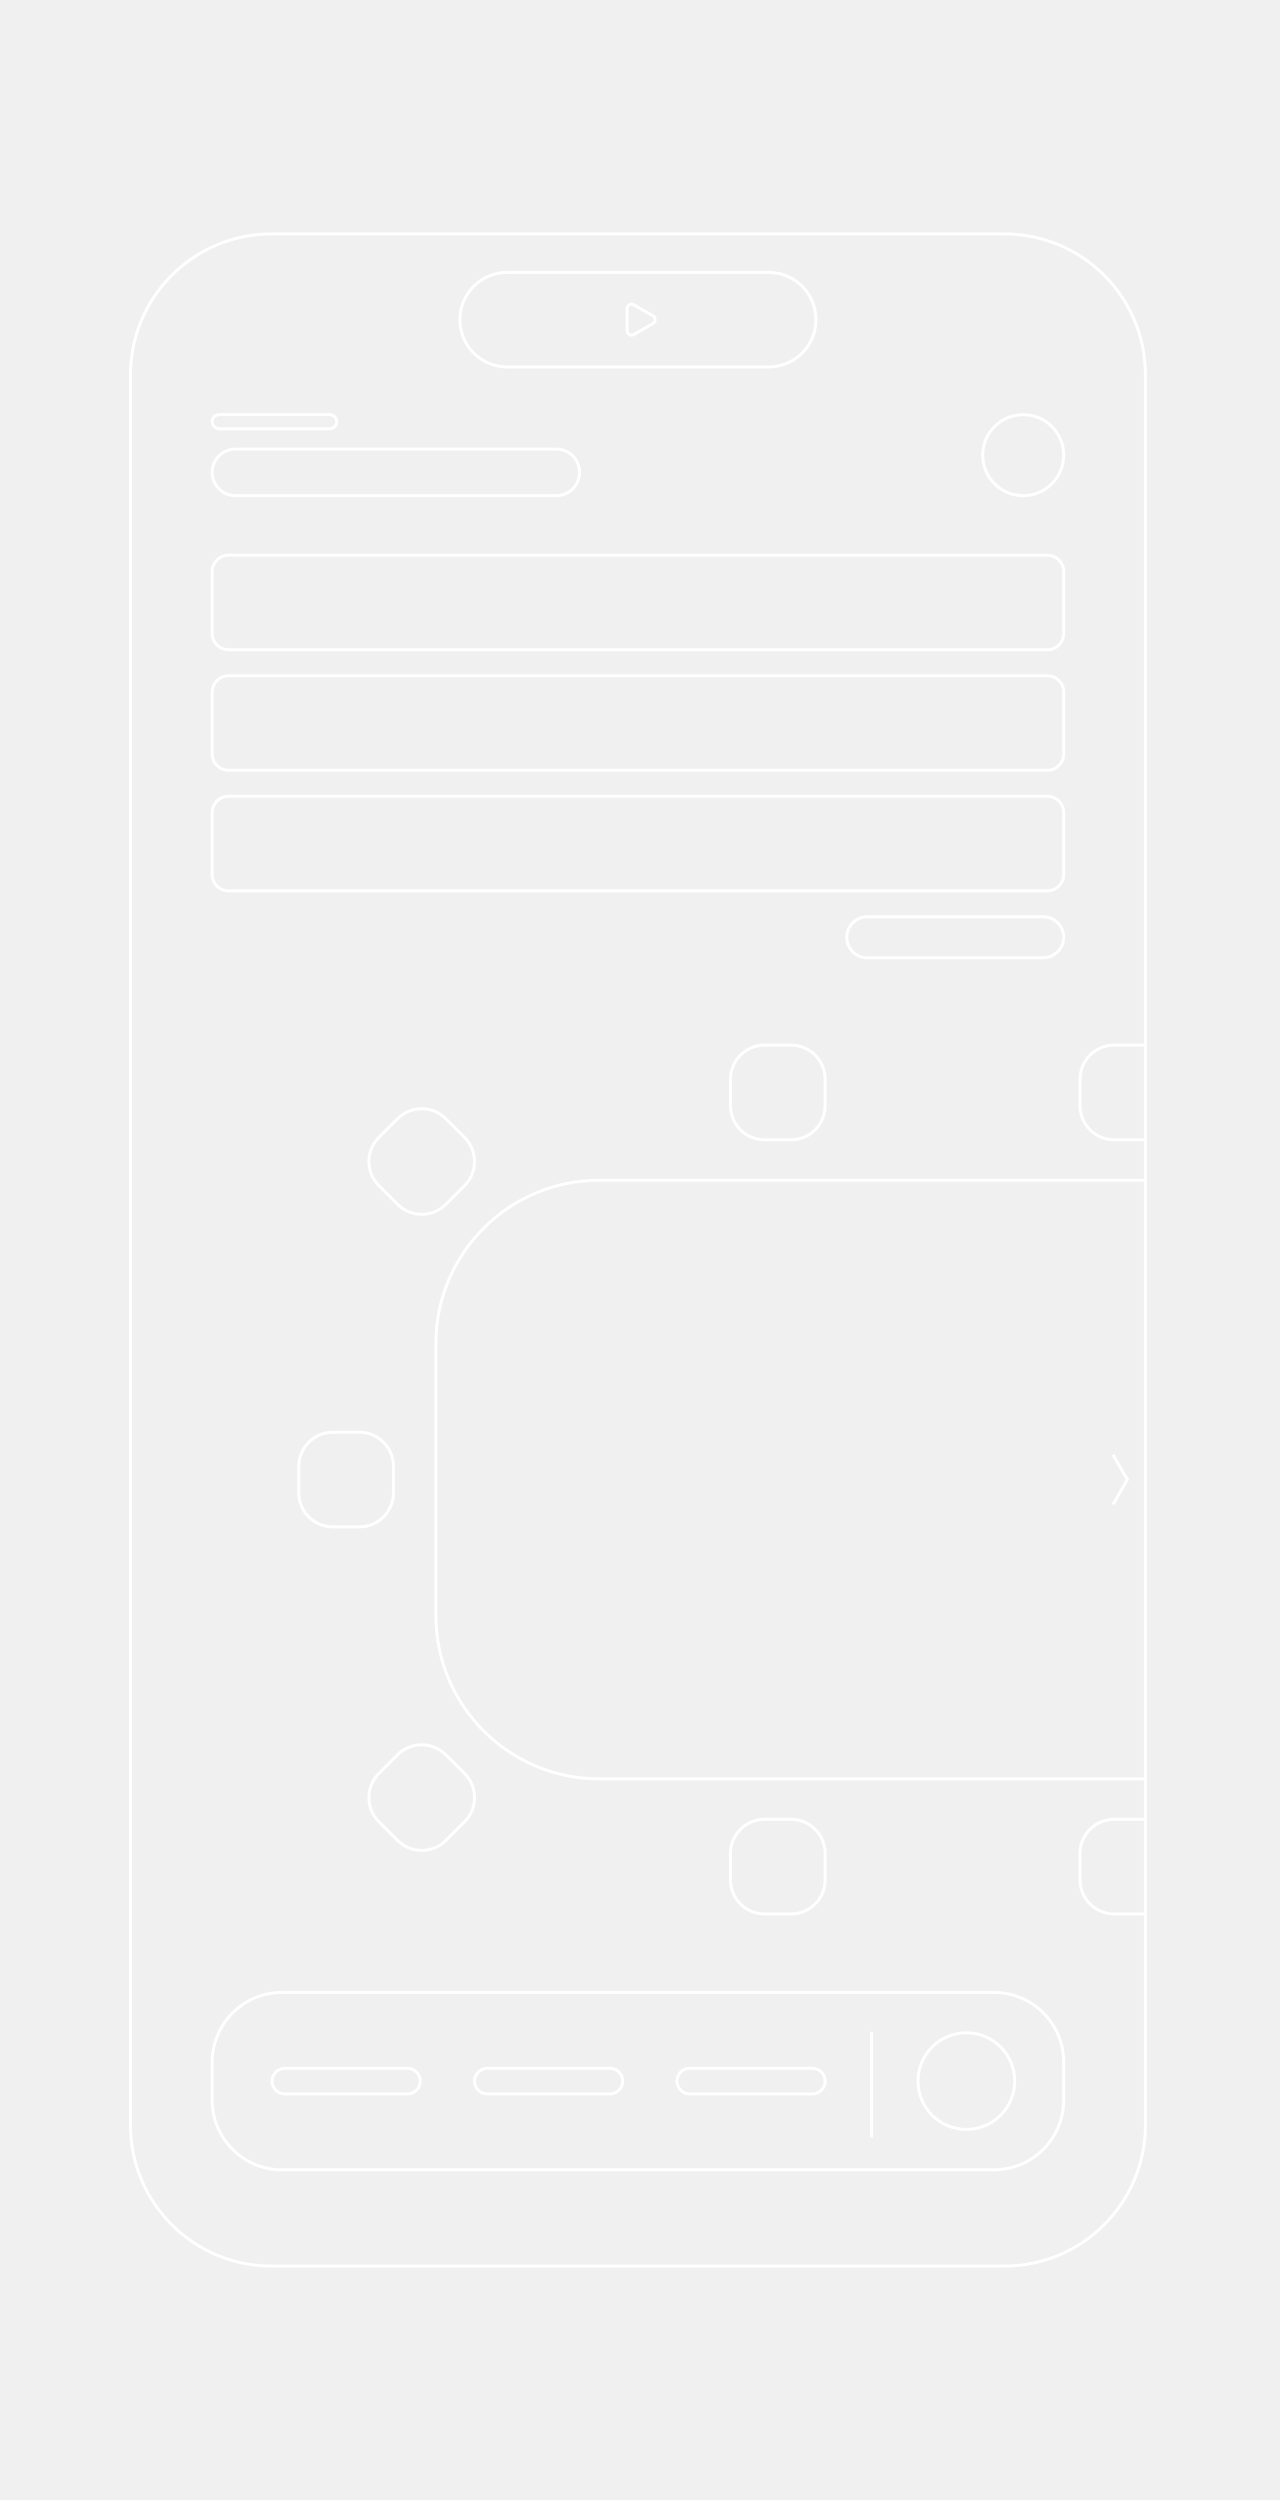
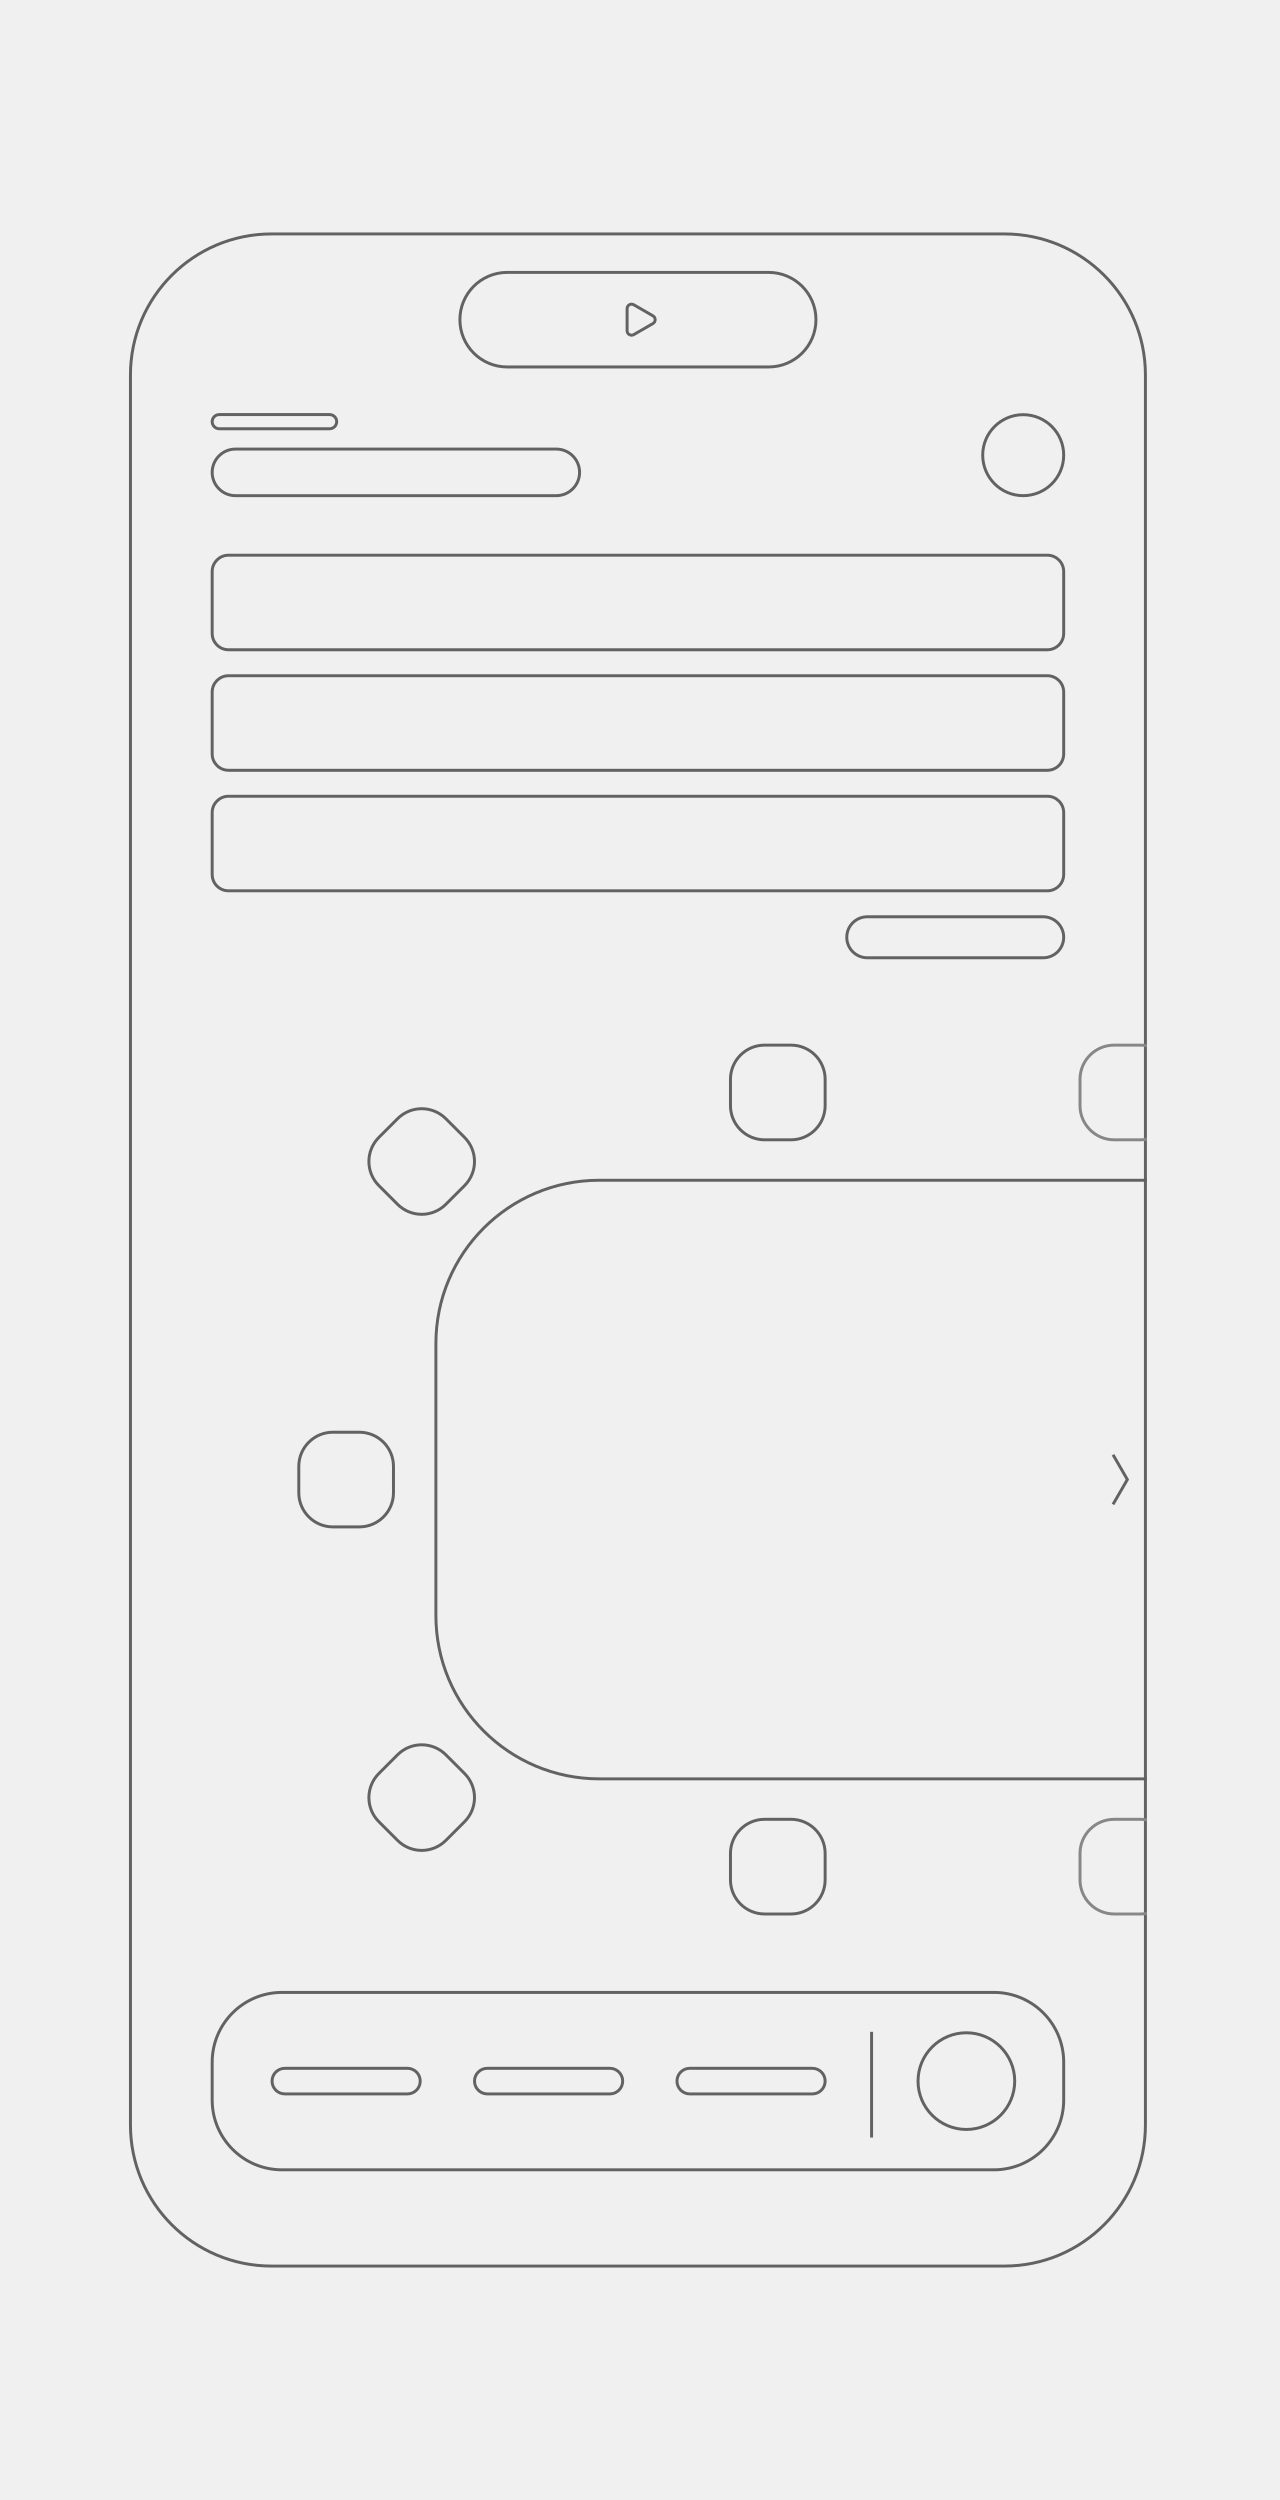
<svg xmlns="http://www.w3.org/2000/svg" width="431" height="842" viewBox="0 0 431 842" fill="none">
-   <rect x="43.937" y="78.789" width="341.84" height="684.422" rx="47.5" stroke="white" />
-   <rect x="154.895" y="91.746" width="119.922" height="31.847" rx="15.923" stroke="white" />
-   <rect x="71.461" y="186.991" width="286.79" height="31.847" rx="5.5" stroke="white" />
-   <rect x="71.461" y="227.585" width="286.79" height="31.847" rx="5.5" stroke="white" />
-   <rect x="71.461" y="268.179" width="286.79" height="31.847" rx="5.5" stroke="white" />
-   <rect x="100.635" y="482.372" width="31.887" height="31.887" rx="11.5" stroke="white" />
-   <rect x="246.02" y="352" width="31.887" height="31.887" rx="11.5" stroke="white" />
-   <rect x="246.02" y="612.743" width="31.887" height="31.887" rx="11.5" stroke="white" />
-   <rect x="119.482" y="605.432" width="31.887" height="31.887" rx="11.5" transform="rotate(-45 119.482 605.432)" stroke="white" />
-   <rect x="142.03" y="368.651" width="31.887" height="31.887" rx="11.5" transform="rotate(45 142.03 368.651)" stroke="white" />
-   <rect x="285.194" y="308.772" width="73.057" height="13.805" rx="6.902" stroke="white" />
-   <rect x="91.627" y="696.605" width="49.903" height="8.628" rx="4.314" stroke="white" />
-   <rect x="71.461" y="139.631" width="41.935" height="4.776" rx="2.388" stroke="white" />
-   <rect x="71.461" y="151.25" width="123.741" height="15.689" rx="7.845" stroke="white" />
-   <rect x="159.815" y="696.605" width="49.903" height="8.628" rx="4.314" stroke="white" />
-   <rect x="228.004" y="696.605" width="49.903" height="8.628" rx="4.314" stroke="white" />
-   <rect x="71.461" y="671.046" width="286.79" height="59.747" rx="23.5" stroke="white" />
-   <path d="M219.905 106.371C220.905 106.948 220.905 108.391 219.905 108.968L213.457 112.692C212.457 113.269 211.207 112.548 211.207 111.393L211.207 103.947C211.207 102.792 212.457 102.071 213.457 102.648L219.905 106.371Z" stroke="white" />
-   <path d="M293.55 684.318V719.925" stroke="white" />
-   <circle cx="325.474" cy="700.919" r="16.28" stroke="white" />
-   <path d="M386.276 599.121H266.542H201.809C171.433 599.121 146.809 574.496 146.809 544.121V498.315V452.51C146.809 422.134 171.433 397.51 201.809 397.51H266.542H386.276" stroke="white" />
-   <mask id="mask0_39_7" style="mask-type:alpha" maskUnits="userSpaceOnUse" x="363" y="612" width="34" height="34">
+   <rect x="43.937" y="78.789" width="341.84" height="684.422" rx="47.5" stroke="#626262" />
+   <rect x="154.895" y="91.746" width="119.922" height="31.847" rx="15.923" stroke="#626262" />
+   <rect x="71.461" y="186.991" width="286.79" height="31.847" rx="5.5" stroke="#626262" />
+   <rect x="71.461" y="227.585" width="286.79" height="31.847" rx="5.5" stroke="#626262" />
+   <rect x="71.461" y="268.179" width="286.79" height="31.847" rx="5.5" stroke="#626262" />
+   <rect x="100.635" y="482.372" width="31.887" height="31.887" rx="11.5" stroke="#626262" />
+   <rect x="246.02" y="352" width="31.887" height="31.887" rx="11.5" stroke="#626262" />
+   <rect x="246.02" y="612.743" width="31.887" height="31.887" rx="11.5" stroke="#626262" />
+   <rect x="119.482" y="605.432" width="31.887" height="31.887" rx="11.5" transform="rotate(-45 119.482 605.432)" stroke="#626262" />
+   <rect x="142.03" y="368.651" width="31.887" height="31.887" rx="11.5" transform="rotate(45 142.03 368.651)" stroke="#626262" />
+   <rect x="285.194" y="308.772" width="73.057" height="13.805" rx="6.902" stroke="#626262" />
+   <rect x="91.627" y="696.605" width="49.903" height="8.628" rx="4.314" stroke="#626262" />
+   <rect x="71.461" y="139.631" width="41.935" height="4.776" rx="2.388" stroke="#626262" />
+   <rect x="71.461" y="151.25" width="123.741" height="15.689" rx="7.845" stroke="#626262" />
+   <rect x="159.815" y="696.605" width="49.903" height="8.628" rx="4.314" stroke="#626262" />
+   <rect x="228.004" y="696.605" width="49.903" height="8.628" rx="4.314" stroke="#626262" />
+   <rect x="71.461" y="671.046" width="286.79" height="59.747" rx="23.5" stroke="#626262" />
+   <path d="M219.905 106.371C220.905 106.948 220.905 108.391 219.905 108.968L213.457 112.692C212.457 113.269 211.207 112.548 211.207 111.393L211.207 103.947C211.207 102.792 212.457 102.071 213.457 102.648L219.905 106.371Z" stroke="#626262" />
+   <path d="M293.55 684.318V719.925" stroke="#626262" />
+   <circle cx="325.474" cy="700.919" r="16.28" stroke="#626262" />
+   <path d="M386.276 599.121H266.542H201.809C171.433 599.121 146.809 574.496 146.809 544.121V498.315V452.51C146.809 422.134 171.433 397.51 201.809 397.51H266.542H386.276" stroke="#626262" />
+   <mask id="mask0_49_67" style="mask-type:alpha" maskUnits="userSpaceOnUse" x="363" y="612" width="34" height="34">
    <rect x="363.748" y="612.743" width="31.887" height="31.887" rx="11.5" stroke="white" />
  </mask>
-   <g mask="url(#mask0_39_7)">
-     <rect x="356.601" y="605.545" width="29.675" height="46.593" fill="white" />
+   <g mask="url(#mask0_49_67)">
+     <rect x="356.601" y="605.545" width="29.675" height="46.593" fill="#878787" />
  </g>
-   <mask id="mask1_39_7" style="mask-type:alpha" maskUnits="userSpaceOnUse" x="363" y="351" width="34" height="34">
+   <mask id="mask1_49_67" style="mask-type:alpha" maskUnits="userSpaceOnUse" x="363" y="351" width="34" height="34">
    <rect x="363.748" y="352" width="31.887" height="31.887" rx="11.5" stroke="white" />
  </mask>
-   <g mask="url(#mask1_39_7)">
-     <rect x="356.601" y="344.802" width="29.675" height="46.593" fill="white" />
+   <g mask="url(#mask1_49_67)">
+     <rect x="356.601" y="344.802" width="29.675" height="46.593" fill="#878787" />
  </g>
-   <path d="M374.866 489.957L379.692 498.315L374.866 506.674" stroke="white" />
-   <path d="M344.613 139.664C352.145 139.664 358.252 145.769 358.252 153.301C358.252 160.833 352.145 166.939 344.613 166.939C337.081 166.939 330.974 160.833 330.974 153.301C330.974 145.769 337.081 139.664 344.613 139.664Z" stroke="white" />
+   <path d="M374.866 489.957L379.692 498.315L374.866 506.674" stroke="#626262" />
+   <path d="M344.613 139.664C352.145 139.664 358.252 145.769 358.252 153.301C358.252 160.833 352.145 166.939 344.613 166.939C337.081 166.939 330.974 160.833 330.974 153.301C330.974 145.769 337.081 139.664 344.613 139.664Z" stroke="#626262" />
</svg>
